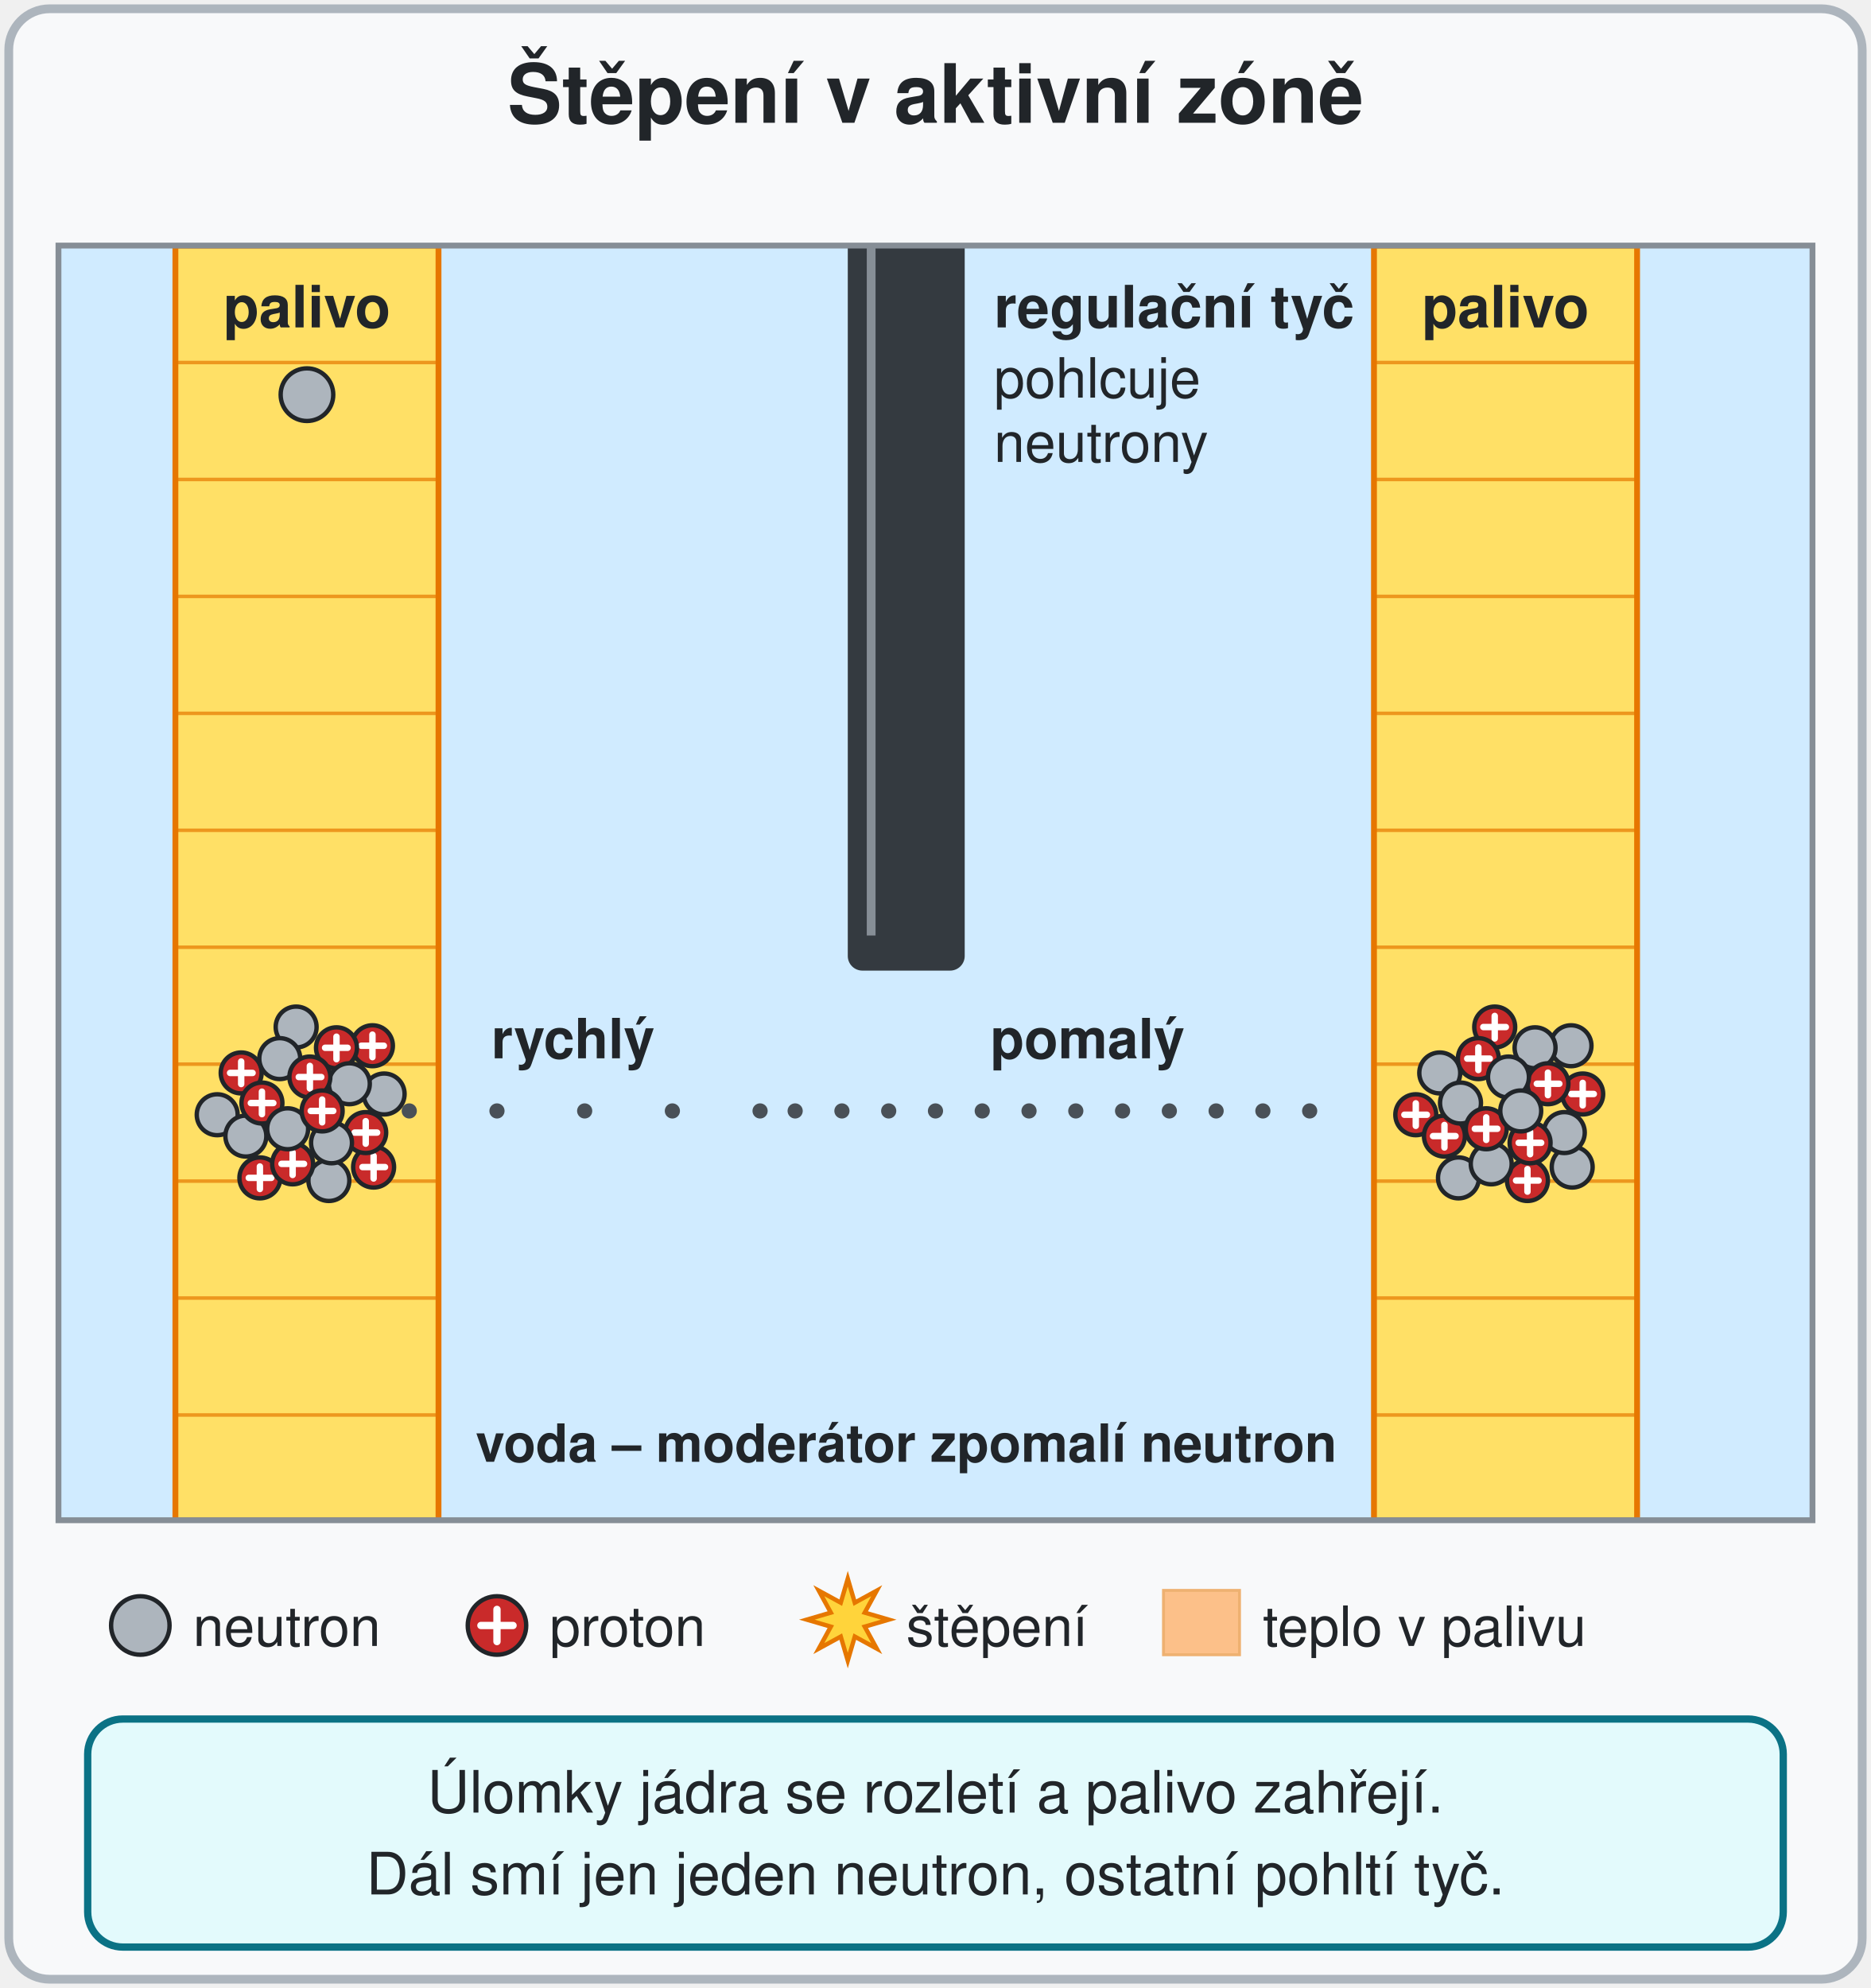
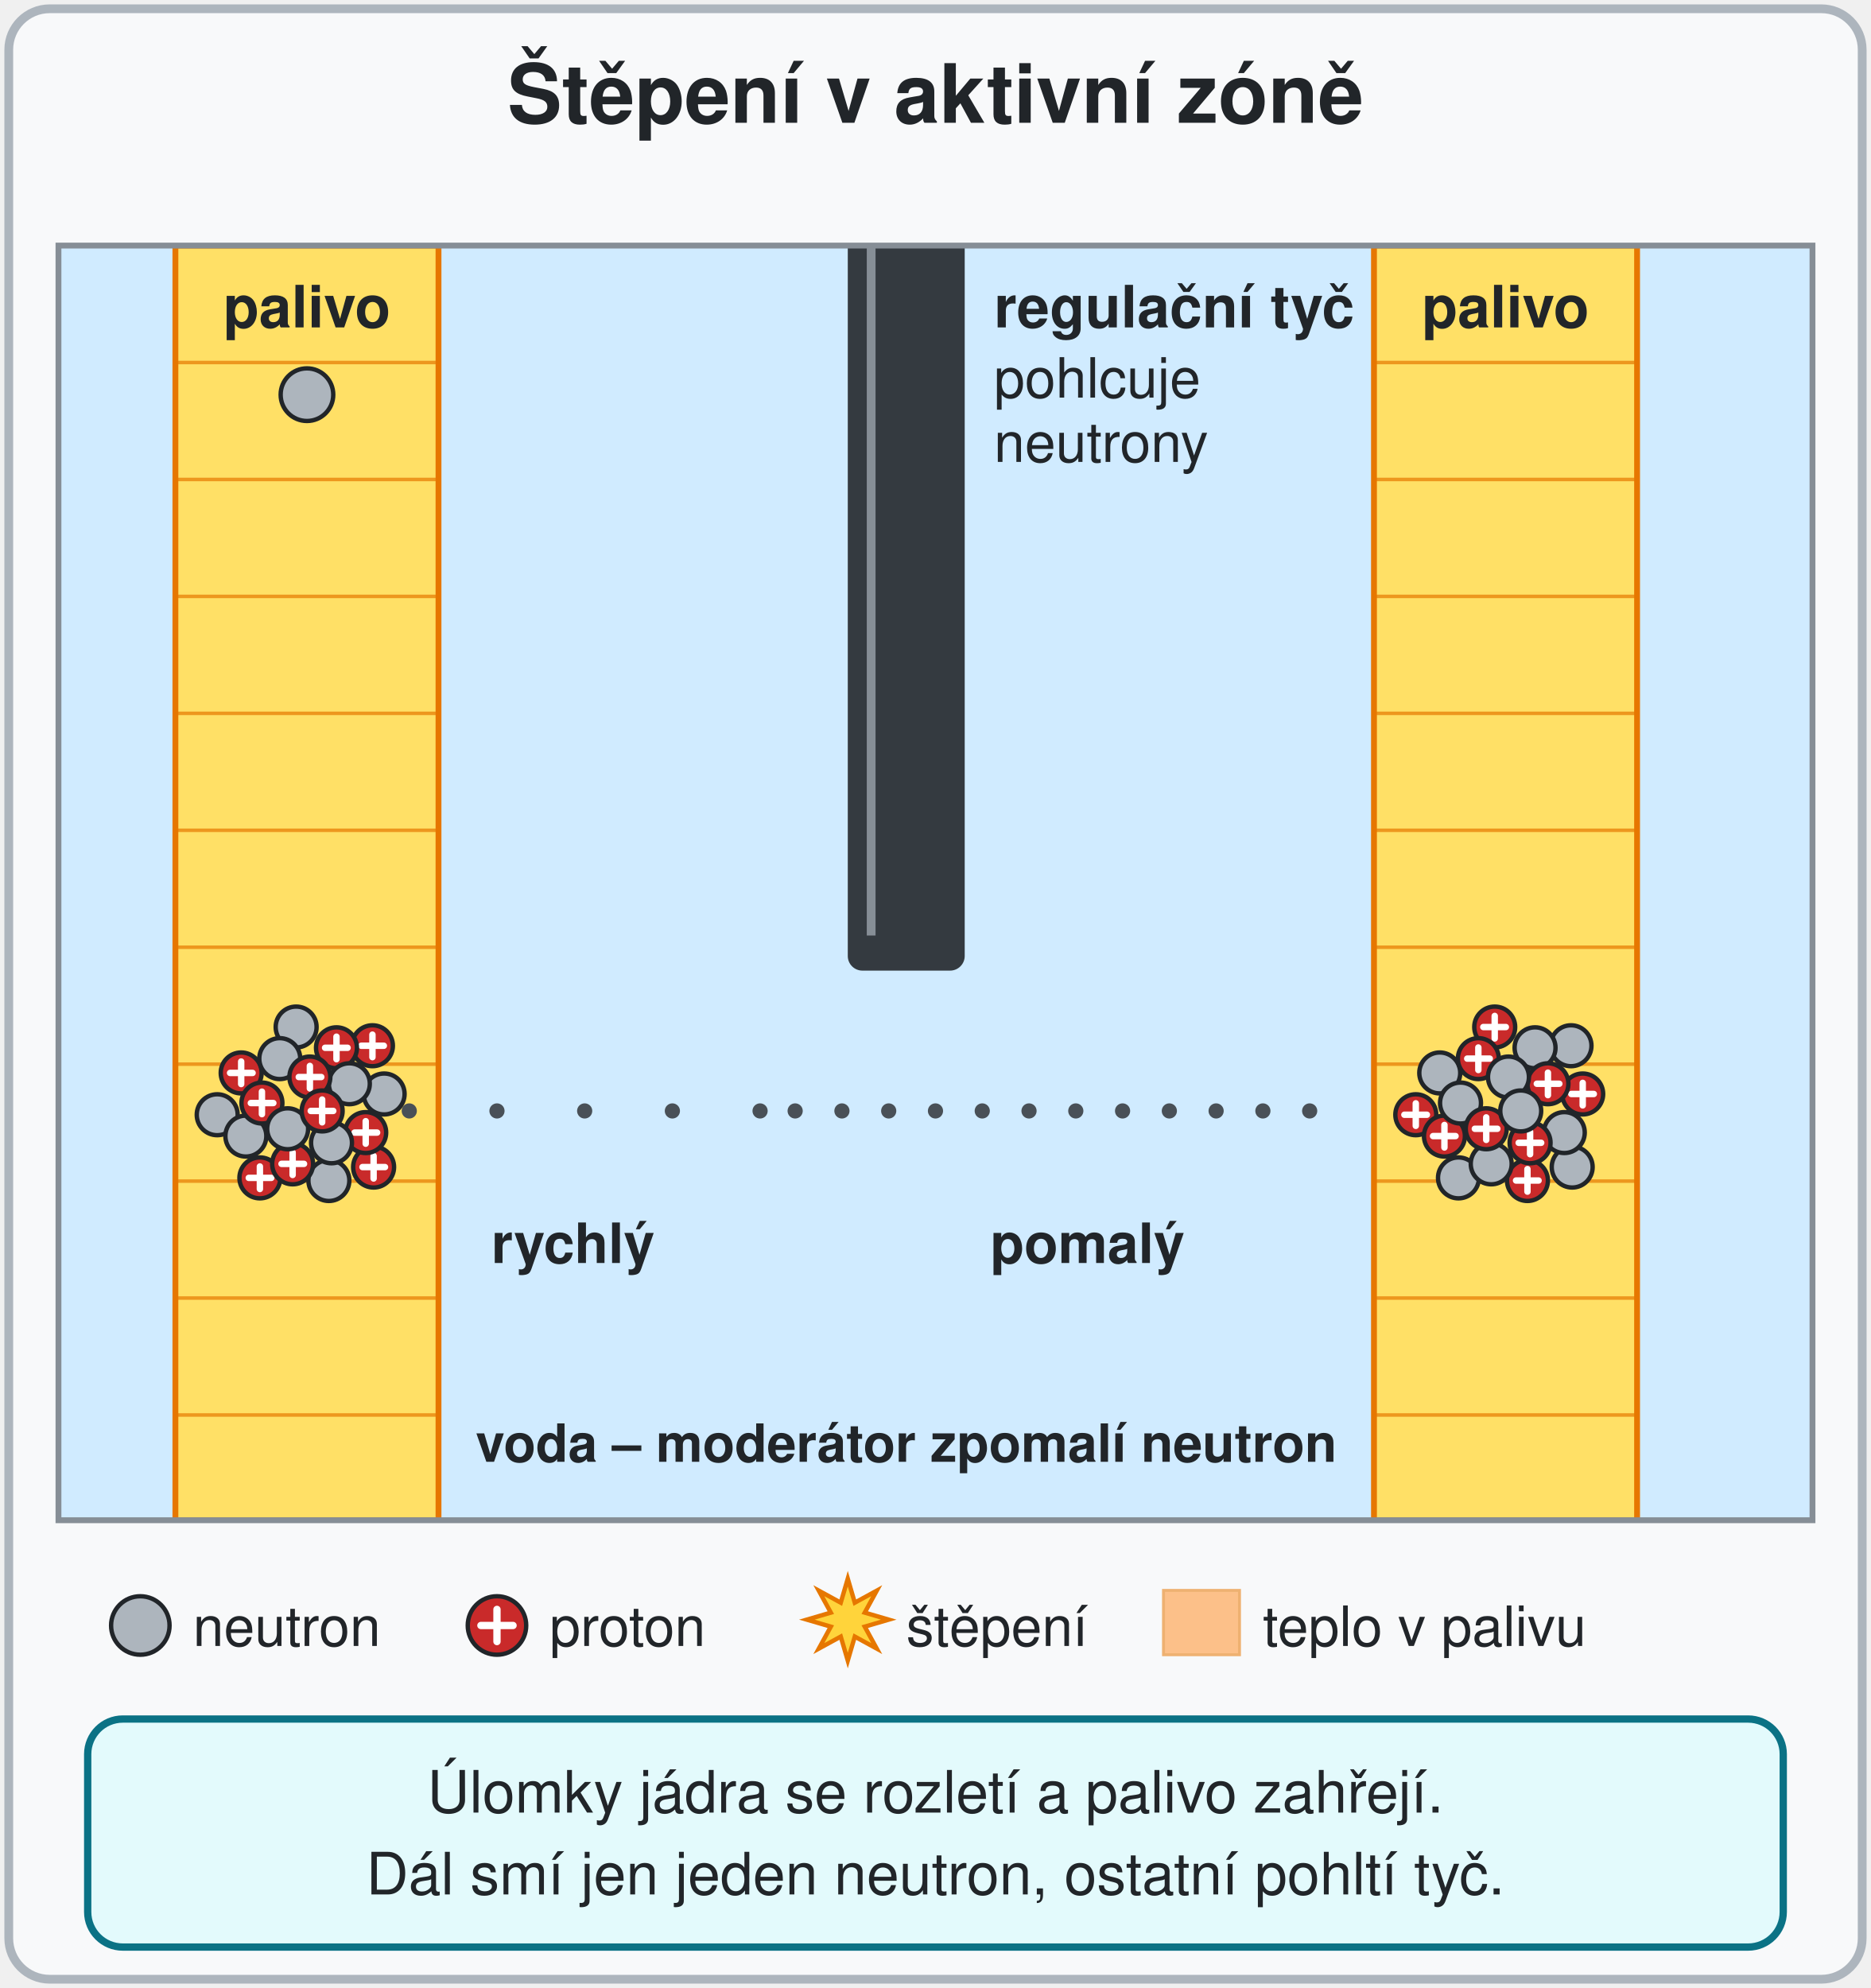
<svg xmlns="http://www.w3.org/2000/svg" viewBox="0 0 640 680" font-family="'Segoe UI', Helvetica, Arial, sans-serif" role="img" aria-label="Štěpení v aktivní zóně reaktoru. Vlevo a vpravo jsou palivové tyče s jádry uranu, mezi nimi voda a shora zasunutá regulační tyč. Neutron rozštěpí jádro v levé tyči, úlomky se rozletí a palivo se zahřeje. Ze tří uvolněných neutronů letí jeden rychle do vody, voda jako moderátor ho zpomalí a pomalý neutron rozštěpí jádro v pravé tyči. Zbylé dva neutrony pohltí regulační tyč. Totéž se opakuje, takže výkon zůstává stálý.">
  <style>
.n0 { animation: n0 10s linear infinite; }
@keyframes n0 { 0% { transform: translate(0, 0); opacity: 1; } 10% { transform: translate(0, 210px); opacity: 1; } 10.5%, 99% { transform: translate(0, 210px); opacity: 0; } 100% { transform: translate(0, 0); opacity: 0; } }
.u1 { animation: u1 10s linear infinite; }
@keyframes u1 { 0%, 10% { opacity: 1; } 11%, 97% { opacity: 0; } 100% { opacity: 1; } }
.u2 { animation: u2 10s linear infinite; }
@keyframes u2 { 0%, 48% { opacity: 1; } 49%, 97% { opacity: 0; } 100% { opacity: 1; } }
.fa1 { animation: fa1 10s linear infinite; }
@keyframes fa1 { 0%, 10% { transform: translate(0, 0); opacity: 0; } 11% { transform: translate(0, 0); opacity: 1; } 28% { transform: translate(0, -95px); opacity: 1; } 94% { transform: translate(0, -95px); opacity: 1; } 97%, 100% { transform: translate(0, -95px); opacity: 0; } }
.fb1 { animation: fb1 10s linear infinite; }
@keyframes fb1 { 0%, 10% { transform: translate(0, 0); opacity: 0; } 11% { transform: translate(0, 0); opacity: 1; } 28% { transform: translate(0, 95px); opacity: 1; } 94% { transform: translate(0, 95px); opacity: 1; } 97%, 100% { transform: translate(0, 95px); opacity: 0; } }
.fa2 { animation: fa2 10s linear infinite; }
@keyframes fa2 { 0%, 48% { transform: translate(0, 0); opacity: 0; } 49% { transform: translate(0, 0); opacity: 1; } 66% { transform: translate(0, -95px); opacity: 1; } 94% { transform: translate(0, -95px); opacity: 1; } 97%, 100% { transform: translate(0, -95px); opacity: 0; } }
.fb2 { animation: fb2 10s linear infinite; }
@keyframes fb2 { 0%, 48% { transform: translate(0, 0); opacity: 0; } 49% { transform: translate(0, 0); opacity: 1; } 66% { transform: translate(0, 95px); opacity: 1; } 94% { transform: translate(0, 95px); opacity: 1; } 97%, 100% { transform: translate(0, 95px); opacity: 0; } }
.z1 { animation: z1 10s linear infinite; }
@keyframes z1 { 0%, 10% { opacity: 0; } 12% { opacity: 1; } 15%, 100% { opacity: 0; } }
.z2 { animation: z2 10s linear infinite; }
@keyframes z2 { 0%, 48% { opacity: 0; } 50% { opacity: 1; } 53%, 100% { opacity: 0; } }
.h1 { animation: h1 10s linear infinite; }
@keyframes h1 { 0%, 10% { opacity: 0; } 20% { opacity: 0.55; } 90% { opacity: 0.35; } 97%, 100% { opacity: 0; } }
.h2 { animation: h2 10s linear infinite; }
@keyframes h2 { 0%, 48% { opacity: 0; } 58% { opacity: 0.55; } 90% { opacity: 0.35; } 97%, 100% { opacity: 0; } }
.n1 { animation: n1 10s linear infinite; }
@keyframes n1 { 0%, 9.5% { transform: translate(0, 0); opacity: 0; } 10% { transform: translate(0, 0); opacity: 1; } 20% { transform: translate(120px, 0px); opacity: 1; } 48% { transform: translate(345px, 0px); opacity: 1; } 48.5%, 100% { transform: translate(345px, 0px); opacity: 0; } }
.n2 { animation: n2 10s linear infinite; }
@keyframes n2 { 0%, 9.5% { transform: translate(0, 0); opacity: 0; } 10% { transform: translate(0, 0); opacity: 1; } 20% { transform: translate(160px, -95px); opacity: 1; } 20.5%, 100% { transform: translate(160px, -95px); opacity: 0; } }
.n3 { animation: n3 10s linear infinite; }
@keyframes n3 { 0%, 9.5% { transform: translate(0, 0); opacity: 0; } 10% { transform: translate(0, 0); opacity: 1; } 22% { transform: translate(168px, -62px); opacity: 1; } 22.5%, 100% { transform: translate(168px, -62px); opacity: 0; } }
.n4 { animation: n4 10s linear infinite; }
@keyframes n4 { 0%, 49.5% { transform: translate(0, 0); opacity: 0; } 50% { transform: translate(0, 0); opacity: 1; } 58% { transform: translate(-120px, 0px); opacity: 1; } 85% { transform: translate(-385px, 0px); opacity: 1; } 85.5%, 100% { transform: translate(-385px, 0px); opacity: 0; } }
.n5 { animation: n5 10s linear infinite; }
@keyframes n5 { 0%, 49.5% { transform: translate(0, 0); opacity: 0; } 50% { transform: translate(0, 0); opacity: 1; } 60% { transform: translate(-160px, -95px); opacity: 1; } 60.5%, 100% { transform: translate(-160px, -95px); opacity: 0; } }
.n6 { animation: n6 10s linear infinite; }
+ .lb1 { animation: lb1 10s step-end infinite; }
+ .lb2 { opacity: 0; animation: lb2 10s step-end infinite; }
+ @keyframes lb1 { 0% { opacity: 1; } 50% { opacity: 0; } }
+ @keyframes lb2 { 0% { opacity: 0; } 50% { opacity: 1; } }
@keyframes n6 { 0%, 49.5% { transform: translate(0, 0); opacity: 0; } 50% { transform: translate(0, 0); opacity: 1; } 62% { transform: translate(-168px, -62px); opacity: 1; } 62.5%, 100% { transform: translate(-168px, -62px); opacity: 0; } }
- @media (prefers-reduced-motion: reduce) { .n0, .n1, .n2, .n3, .n4, .n5, .n6, .u1, .u2, .fa1, .fb1, .fa2, .fb2, .z1, .z2, .h1, .h2 { animation: none; } .n0, .n1, .n2, .n3, .n4, .n5, .n6, .z1, .z2 { opacity: 0; } .fa1, .fb1, .fa2, .fb2, .h1, .h2 { opacity: 0; } }
+ @media (prefers-reduced-motion: reduce) { .lb1, .lb2 { animation: none; } .lb1 { opacity: 1; } .lb2 { opacity: 0; } .n0, .n1, .n2, .n3, .n4, .n5, .n6, .u1, .u2, .fa1, .fb1, .fa2, .fb2, .z1, .z2, .h1, .h2 { animation: none; } .n0, .n1, .n2, .n3, .n4, .n5, .n6, .z1, .z2 { opacity: 0; } .fa1, .fb1, .fa2, .fb2, .h1, .h2 { opacity: 0; } }
/* Předloha: PDF 20 Jaderný reaktor – text s. 2 (moderátor zpomaluje rychlé neutrony), s. 4–5 (regulační tyče pohlcují
   neutrony; po každém štěpení smí do další reakce jen jeden neutron, ostatní se pohltí), s. 7 (nová jádra se rozlétají,
   srážkami se materiál zahřívá). Obrázek k tomuto ději PDF nemá – vlastní obrázek navíc.
   Smyčka 10 s: neutron rozštěpí jádro v palivu → úlomky se rozletí (teplo) → 1 neutron zpomalí voda a rozštěpí další jádro,
   2 pohltí regulační tyč; totéž znovu. Bez animace = výchozí stav (dvě celá jádra) se stopou pohybu. */
</style>
  <rect x="3" y="3" width="634" height="674" rx="14" fill="#f8f9fa" stroke="#adb5bd" stroke-width="3" />
  <text x="320" y="42" font-size="28" font-weight="bold" fill="#212529" text-anchor="middle">Štěpení v aktivní zóně</text>
  <defs>
    <clipPath id="zona">
      <rect x="20" y="84" width="600" height="436" />
    </clipPath>
  </defs>
  <g clip-path="url(#zona)">
    <rect x="20" y="84" width="600" height="436" fill="#d0ebff" />
    <rect x="60" y="84" width="90" height="436" fill="#ffe066" stroke="#e67700" stroke-width="2" />
    <path d="M60 124h90" stroke="#e67700" stroke-width="1.2" opacity="0.7" />
    <path d="M60 164h90" stroke="#e67700" stroke-width="1.2" opacity="0.7" />
    <path d="M60 204h90" stroke="#e67700" stroke-width="1.2" opacity="0.7" />
    <path d="M60 244h90" stroke="#e67700" stroke-width="1.2" opacity="0.7" />
    <path d="M60 284h90" stroke="#e67700" stroke-width="1.2" opacity="0.7" />
    <path d="M60 324h90" stroke="#e67700" stroke-width="1.2" opacity="0.7" />
    <path d="M60 364h90" stroke="#e67700" stroke-width="1.2" opacity="0.7" />
    <path d="M60 404h90" stroke="#e67700" stroke-width="1.2" opacity="0.7" />
    <path d="M60 444h90" stroke="#e67700" stroke-width="1.2" opacity="0.7" />
    <path d="M60 484h90" stroke="#e67700" stroke-width="1.2" opacity="0.7" />
    <rect x="470" y="84" width="90" height="436" fill="#ffe066" stroke="#e67700" stroke-width="2" />
    <path d="M470 124h90" stroke="#e67700" stroke-width="1.2" opacity="0.7" />
    <path d="M470 164h90" stroke="#e67700" stroke-width="1.2" opacity="0.7" />
    <path d="M470 204h90" stroke="#e67700" stroke-width="1.2" opacity="0.7" />
    <path d="M470 244h90" stroke="#e67700" stroke-width="1.2" opacity="0.7" />
    <path d="M470 284h90" stroke="#e67700" stroke-width="1.2" opacity="0.7" />
    <path d="M470 324h90" stroke="#e67700" stroke-width="1.2" opacity="0.7" />
    <path d="M470 364h90" stroke="#e67700" stroke-width="1.2" opacity="0.7" />
    <path d="M470 404h90" stroke="#e67700" stroke-width="1.2" opacity="0.7" />
    <path d="M470 444h90" stroke="#e67700" stroke-width="1.2" opacity="0.7" />
    <path d="M470 484h90" stroke="#e67700" stroke-width="1.2" opacity="0.7" />
    <rect class="h1" x="60" y="84" width="90" height="436" fill="#ff922b" opacity="0" />
    <rect class="h2" x="470" y="84" width="90" height="436" fill="#ff922b" opacity="0" />
    <rect x="290" y="70" width="40" height="262" rx="5" fill="#343a40" />
    <path d="M298 80V320" stroke="#868e96" stroke-width="3" />
    <circle cx="140" cy="380" r="2.6" fill="#495057" />
    <circle cx="170" cy="380" r="2.6" fill="#495057" />
    <circle cx="200" cy="380" r="2.6" fill="#495057" />
    <circle cx="230" cy="380" r="2.6" fill="#495057" />
    <circle cx="260" cy="380" r="2.6" fill="#495057" />
    <circle cx="272" cy="380" r="2.6" fill="#495057" />
    <circle cx="288" cy="380" r="2.6" fill="#495057" />
    <circle cx="304" cy="380" r="2.6" fill="#495057" />
    <circle cx="320" cy="380" r="2.6" fill="#495057" />
    <circle cx="336" cy="380" r="2.6" fill="#495057" />
    <circle cx="352" cy="380" r="2.6" fill="#495057" />
    <circle cx="368" cy="380" r="2.6" fill="#495057" />
    <circle cx="384" cy="380" r="2.6" fill="#495057" />
    <circle cx="400" cy="380" r="2.6" fill="#495057" />
    <circle cx="416" cy="380" r="2.6" fill="#495057" />
    <circle cx="432" cy="380" r="2.6" fill="#495057" />
    <circle cx="448" cy="380" r="2.6" fill="#495057" />
    <g class="u1">
      <g>
        <circle cx="127.4" cy="357.7" r="7" fill="#c92a2a" stroke="#212529" stroke-width="1.5" />
        <path d="M123.6 357.7H131.3M127.4 353.9V361.6" stroke="#fff" stroke-width="2.2" stroke-linecap="round" />
      </g>
      <circle cx="74.3" cy="381.3" r="7" fill="#adb5bd" stroke="#212529" stroke-width="1.5" />
      <g>
        <circle cx="127.8" cy="399.2" r="7" fill="#c92a2a" stroke="#212529" stroke-width="1.5" />
        <path d="M124 399.2H131.7M127.8 395.4V403.1" stroke="#fff" stroke-width="2.2" stroke-linecap="round" />
      </g>
      <circle cx="101.3" cy="351.3" r="7" fill="#adb5bd" stroke="#212529" stroke-width="1.5" />
      <g>
        <circle cx="88.9" cy="402.9" r="7" fill="#c92a2a" stroke="#212529" stroke-width="1.5" />
        <path d="M85.1 402.9H92.8M88.9 399V406.7" stroke="#fff" stroke-width="2.2" stroke-linecap="round" />
      </g>
      <circle cx="131.4" cy="374.2" r="7" fill="#adb5bd" stroke="#212529" stroke-width="1.5" />
      <g>
        <circle cx="82.5" cy="367" r="7" fill="#c92a2a" stroke="#212529" stroke-width="1.5" />
        <path d="M78.7 367H86.4M82.5 363.1V370.8" stroke="#fff" stroke-width="2.2" stroke-linecap="round" />
      </g>
      <circle cx="112.5" cy="403.8" r="7" fill="#adb5bd" stroke="#212529" stroke-width="1.5" />
      <g>
        <circle cx="115.1" cy="358.4" r="7" fill="#c92a2a" stroke="#212529" stroke-width="1.5" />
        <path d="M111.2 358.4H118.9M115.1 354.6V362.3" stroke="#fff" stroke-width="2.2" stroke-linecap="round" />
      </g>
      <circle cx="84.1" cy="388.6" r="7" fill="#adb5bd" stroke="#212529" stroke-width="1.5" />
      <g>
        <circle cx="125.1" cy="387.4" r="7" fill="#c92a2a" stroke="#212529" stroke-width="1.5" />
        <path d="M121.3 387.4H129M125.1 383.5V391.2" stroke="#fff" stroke-width="2.2" stroke-linecap="round" />
      </g>
      <circle cx="95.7" cy="362.1" r="7" fill="#adb5bd" stroke="#212529" stroke-width="1.5" />
      <g>
        <circle cx="100.1" cy="398.1" r="7" fill="#c92a2a" stroke="#212529" stroke-width="1.5" />
        <path d="M96.3 398.1H104M100.1 394.2V401.9" stroke="#fff" stroke-width="2.2" stroke-linecap="round" />
      </g>
      <circle cx="119.5" cy="370.7" r="7" fill="#adb5bd" stroke="#212529" stroke-width="1.5" />
      <g>
        <circle cx="89.6" cy="377.3" r="7" fill="#c92a2a" stroke="#212529" stroke-width="1.5" />
        <path d="M85.8 377.3H93.5M89.6 373.4V381.1" stroke="#fff" stroke-width="2.2" stroke-linecap="round" />
      </g>
      <circle cx="113.4" cy="390.9" r="7" fill="#adb5bd" stroke="#212529" stroke-width="1.5" />
      <g>
        <circle cx="106" cy="368.4" r="7" fill="#c92a2a" stroke="#212529" stroke-width="1.5" />
        <path d="M102.2 368.4H109.9M106 364.6V372.3" stroke="#fff" stroke-width="2.2" stroke-linecap="round" />
      </g>
      <circle cx="98.4" cy="386.1" r="7" fill="#adb5bd" stroke="#212529" stroke-width="1.5" />
      <g>
        <circle cx="110.2" cy="380" r="7" fill="#c92a2a" stroke="#212529" stroke-width="1.5" />
        <path d="M106.3 380H114M110.2 376.1V383.9" stroke="#fff" stroke-width="2.2" stroke-linecap="round" />
      </g>
    </g>
    <g class="u2">
      <circle cx="537.4" cy="357.7" r="7" fill="#adb5bd" stroke="#212529" stroke-width="1.5" />
      <g>
        <circle cx="484.3" cy="381.3" r="7" fill="#c92a2a" stroke="#212529" stroke-width="1.5" />
        <path d="M480.4 381.3H488.1M484.3 377.4V385.1" stroke="#fff" stroke-width="2.2" stroke-linecap="round" />
      </g>
      <circle cx="537.8" cy="399.2" r="7" fill="#adb5bd" stroke="#212529" stroke-width="1.5" />
      <g>
        <circle cx="511.3" cy="351.3" r="7" fill="#c92a2a" stroke="#212529" stroke-width="1.5" />
        <path d="M507.4 351.3H515.1M511.3 347.5V355.2" stroke="#fff" stroke-width="2.2" stroke-linecap="round" />
      </g>
      <circle cx="498.9" cy="402.9" r="7" fill="#adb5bd" stroke="#212529" stroke-width="1.5" />
      <g>
        <circle cx="541.4" cy="374.2" r="7" fill="#c92a2a" stroke="#212529" stroke-width="1.5" />
        <path d="M537.5 374.2H545.2M541.4 370.4V378.1" stroke="#fff" stroke-width="2.2" stroke-linecap="round" />
      </g>
      <circle cx="492.5" cy="367" r="7" fill="#adb5bd" stroke="#212529" stroke-width="1.5" />
      <g>
        <circle cx="522.5" cy="403.8" r="7" fill="#c92a2a" stroke="#212529" stroke-width="1.5" />
        <path d="M518.6 403.8H526.3M522.5 399.9V407.6" stroke="#fff" stroke-width="2.2" stroke-linecap="round" />
      </g>
      <circle cx="525.1" cy="358.4" r="7" fill="#adb5bd" stroke="#212529" stroke-width="1.5" />
      <g>
        <circle cx="494.1" cy="388.6" r="7" fill="#c92a2a" stroke="#212529" stroke-width="1.5" />
        <path d="M490.2 388.6H497.9M494.1 384.8V392.5" stroke="#fff" stroke-width="2.2" stroke-linecap="round" />
      </g>
      <circle cx="535.1" cy="387.4" r="7" fill="#adb5bd" stroke="#212529" stroke-width="1.5" />
      <g>
        <circle cx="505.7" cy="362.1" r="7" fill="#c92a2a" stroke="#212529" stroke-width="1.5" />
        <path d="M501.9 362.1H509.6M505.7 358.3V366" stroke="#fff" stroke-width="2.2" stroke-linecap="round" />
      </g>
      <circle cx="510.1" cy="398.1" r="7" fill="#adb5bd" stroke="#212529" stroke-width="1.5" />
      <g>
        <circle cx="529.5" cy="370.7" r="7" fill="#c92a2a" stroke="#212529" stroke-width="1.5" />
        <path d="M525.7 370.7H533.4M529.5 366.9V374.6" stroke="#fff" stroke-width="2.2" stroke-linecap="round" />
      </g>
      <circle cx="499.6" cy="377.3" r="7" fill="#adb5bd" stroke="#212529" stroke-width="1.5" />
      <g>
        <circle cx="523.4" cy="390.9" r="7" fill="#c92a2a" stroke="#212529" stroke-width="1.5" />
        <path d="M519.5 390.9H527.2M523.4 387.1V394.8" stroke="#fff" stroke-width="2.2" stroke-linecap="round" />
      </g>
      <circle cx="516" cy="368.4" r="7" fill="#adb5bd" stroke="#212529" stroke-width="1.5" />
      <g>
        <circle cx="508.4" cy="386.1" r="7" fill="#c92a2a" stroke="#212529" stroke-width="1.5" />
        <path d="M504.5 386.1H512.2M508.4 382.2V389.9" stroke="#fff" stroke-width="2.2" stroke-linecap="round" />
      </g>
      <circle cx="520.2" cy="380" r="7" fill="#adb5bd" stroke="#212529" stroke-width="1.5" />
    </g>
    <g class="fa1" opacity="0">
      <circle cx="125.1" cy="387.4" r="7" fill="#adb5bd" stroke="#212529" stroke-width="1.5" />
      <g>
        <circle cx="95.7" cy="362.1" r="7" fill="#c92a2a" stroke="#212529" stroke-width="1.5" />
        <path d="M91.9 362.1H99.6M95.7 358.3V366" stroke="#fff" stroke-width="2.2" stroke-linecap="round" />
      </g>
      <circle cx="100.1" cy="398.1" r="7" fill="#adb5bd" stroke="#212529" stroke-width="1.5" />
      <g>
        <circle cx="119.5" cy="370.7" r="7" fill="#c92a2a" stroke="#212529" stroke-width="1.5" />
        <path d="M115.7 370.7H123.4M119.5 366.9V374.6" stroke="#fff" stroke-width="2.2" stroke-linecap="round" />
      </g>
      <circle cx="89.6" cy="377.3" r="7" fill="#adb5bd" stroke="#212529" stroke-width="1.5" />
      <g>
        <circle cx="113.4" cy="390.9" r="7" fill="#c92a2a" stroke="#212529" stroke-width="1.5" />
        <path d="M109.5 390.9H117.2M113.4 387.1V394.8" stroke="#fff" stroke-width="2.2" stroke-linecap="round" />
      </g>
      <circle cx="106" cy="368.4" r="7" fill="#adb5bd" stroke="#212529" stroke-width="1.5" />
      <g>
        <circle cx="98.4" cy="386.1" r="7" fill="#c92a2a" stroke="#212529" stroke-width="1.5" />
        <path d="M94.5 386.1H102.2M98.4 382.2V389.9" stroke="#fff" stroke-width="2.2" stroke-linecap="round" />
      </g>
      <circle cx="110.2" cy="380" r="7" fill="#adb5bd" stroke="#212529" stroke-width="1.5" />
    </g>
    <g class="fb1" opacity="0">
      <g>
        <circle cx="125.1" cy="387.4" r="7" fill="#c92a2a" stroke="#212529" stroke-width="1.5" />
        <path d="M121.3 387.4H129M125.1 383.5V391.2" stroke="#fff" stroke-width="2.2" stroke-linecap="round" />
      </g>
      <circle cx="95.7" cy="362.1" r="7" fill="#adb5bd" stroke="#212529" stroke-width="1.5" />
      <g>
        <circle cx="100.1" cy="398.1" r="7" fill="#c92a2a" stroke="#212529" stroke-width="1.5" />
        <path d="M96.3 398.1H104M100.1 394.2V401.9" stroke="#fff" stroke-width="2.2" stroke-linecap="round" />
      </g>
      <circle cx="119.5" cy="370.7" r="7" fill="#adb5bd" stroke="#212529" stroke-width="1.5" />
      <g>
        <circle cx="89.6" cy="377.3" r="7" fill="#c92a2a" stroke="#212529" stroke-width="1.5" />
        <path d="M85.8 377.3H93.5M89.6 373.4V381.1" stroke="#fff" stroke-width="2.2" stroke-linecap="round" />
      </g>
      <circle cx="113.4" cy="390.9" r="7" fill="#adb5bd" stroke="#212529" stroke-width="1.5" />
      <g>
        <circle cx="106" cy="368.4" r="7" fill="#c92a2a" stroke="#212529" stroke-width="1.5" />
        <path d="M102.2 368.4H109.9M106 364.6V372.3" stroke="#fff" stroke-width="2.2" stroke-linecap="round" />
      </g>
      <circle cx="98.4" cy="386.1" r="7" fill="#adb5bd" stroke="#212529" stroke-width="1.5" />
      <g>
        <circle cx="110.2" cy="380" r="7" fill="#c92a2a" stroke="#212529" stroke-width="1.5" />
        <path d="M106.3 380H114M110.2 376.1V383.9" stroke="#fff" stroke-width="2.2" stroke-linecap="round" />
      </g>
    </g>
    <g class="fa2" opacity="0">
      <circle cx="535.1" cy="387.4" r="7" fill="#adb5bd" stroke="#212529" stroke-width="1.5" />
      <g>
        <circle cx="505.7" cy="362.1" r="7" fill="#c92a2a" stroke="#212529" stroke-width="1.5" />
        <path d="M501.9 362.1H509.6M505.7 358.3V366" stroke="#fff" stroke-width="2.2" stroke-linecap="round" />
      </g>
      <circle cx="510.1" cy="398.1" r="7" fill="#adb5bd" stroke="#212529" stroke-width="1.5" />
      <g>
        <circle cx="529.5" cy="370.7" r="7" fill="#c92a2a" stroke="#212529" stroke-width="1.5" />
        <path d="M525.7 370.7H533.4M529.5 366.9V374.6" stroke="#fff" stroke-width="2.2" stroke-linecap="round" />
      </g>
      <circle cx="499.6" cy="377.3" r="7" fill="#adb5bd" stroke="#212529" stroke-width="1.5" />
      <g>
        <circle cx="523.4" cy="390.9" r="7" fill="#c92a2a" stroke="#212529" stroke-width="1.5" />
        <path d="M519.5 390.9H527.2M523.4 387.1V394.8" stroke="#fff" stroke-width="2.2" stroke-linecap="round" />
      </g>
      <circle cx="516" cy="368.4" r="7" fill="#adb5bd" stroke="#212529" stroke-width="1.5" />
      <g>
        <circle cx="508.4" cy="386.1" r="7" fill="#c92a2a" stroke="#212529" stroke-width="1.5" />
        <path d="M504.5 386.1H512.2M508.4 382.2V389.9" stroke="#fff" stroke-width="2.2" stroke-linecap="round" />
      </g>
      <circle cx="520.2" cy="380" r="7" fill="#adb5bd" stroke="#212529" stroke-width="1.5" />
    </g>
    <g class="fb2" opacity="0">
      <g>
        <circle cx="535.1" cy="387.4" r="7" fill="#c92a2a" stroke="#212529" stroke-width="1.5" />
        <path d="M531.3 387.4H539M535.1 383.5V391.2" stroke="#fff" stroke-width="2.2" stroke-linecap="round" />
      </g>
      <circle cx="505.7" cy="362.1" r="7" fill="#adb5bd" stroke="#212529" stroke-width="1.5" />
      <g>
        <circle cx="510.1" cy="398.1" r="7" fill="#c92a2a" stroke="#212529" stroke-width="1.5" />
        <path d="M506.3 398.1H514M510.1 394.2V401.9" stroke="#fff" stroke-width="2.2" stroke-linecap="round" />
      </g>
      <circle cx="529.5" cy="370.7" r="7" fill="#adb5bd" stroke="#212529" stroke-width="1.5" />
      <g>
        <circle cx="499.6" cy="377.3" r="7" fill="#c92a2a" stroke="#212529" stroke-width="1.5" />
        <path d="M495.8 377.3H503.5M499.6 373.4V381.1" stroke="#fff" stroke-width="2.2" stroke-linecap="round" />
      </g>
      <circle cx="523.4" cy="390.9" r="7" fill="#adb5bd" stroke="#212529" stroke-width="1.5" />
      <g>
        <circle cx="516" cy="368.4" r="7" fill="#c92a2a" stroke="#212529" stroke-width="1.5" />
        <path d="M512.2 368.4H519.9M516 364.6V372.3" stroke="#fff" stroke-width="2.2" stroke-linecap="round" />
      </g>
      <circle cx="508.4" cy="386.1" r="7" fill="#adb5bd" stroke="#212529" stroke-width="1.5" />
      <g>
        <circle cx="520.2" cy="380" r="7" fill="#c92a2a" stroke="#212529" stroke-width="1.5" />
        <path d="M516.3 380H524M520.2 376.1V383.9" stroke="#fff" stroke-width="2.2" stroke-linecap="round" />
      </g>
    </g>
    <g class="z1" opacity="0">
      <polygon points="105,346 110.9,365.9 129,356 119.1,374.1 139,380 119.1,385.9 129,404 110.9,394.1 105,414 99.1,394.1 81,404 90.9,385.9 71,380 90.9,374.1 81,356 99.1,365.9" fill="#ffd43b" stroke="#e67700" stroke-width="1.5" />
    </g>
    <g class="z2" opacity="0">
      <polygon points="515,346 520.9,365.9 539,356 529.1,374.1 549,380 529.1,385.9 539,404 520.9,394.1 515,414 509.1,394.1 491,404 500.9,385.9 481,380 500.9,374.1 491,356 509.1,365.9" fill="#ffd43b" stroke="#e67700" stroke-width="1.5" />
    </g>
    <g class="n0">
      <circle cx="105" cy="135" r="9" fill="#adb5bd" stroke="#212529" stroke-width="1.5" />
    </g>
    <g class="n1" opacity="0">
      <circle cx="130" cy="380" r="9" fill="#adb5bd" stroke="#212529" stroke-width="1.5" />
    </g>
    <g class="n2" opacity="0">
      <circle cx="130" cy="365" r="9" fill="#adb5bd" stroke="#212529" stroke-width="1.5" />
    </g>
    <g class="n3" opacity="0">
      <circle cx="130" cy="395" r="9" fill="#adb5bd" stroke="#212529" stroke-width="1.5" />
    </g>
    <g class="n4" opacity="0">
      <circle cx="540" cy="380" r="9" fill="#adb5bd" stroke="#212529" stroke-width="1.5" />
    </g>
    <g class="n5" opacity="0">
      <circle cx="490" cy="365" r="9" fill="#adb5bd" stroke="#212529" stroke-width="1.5" />
    </g>
    <g class="n6" opacity="0">
      <circle cx="490" cy="395" r="9" fill="#adb5bd" stroke="#212529" stroke-width="1.5" />
    </g>
  </g>
  <rect x="20" y="84" width="600" height="436" fill="none" stroke="#868e96" stroke-width="2" />
  <text x="105" y="112" font-size="20" font-weight="bold" fill="#212529" text-anchor="middle">palivo</text>
  <text x="515" y="112" font-size="20" font-weight="bold" fill="#212529" text-anchor="middle">palivo</text>
  <text x="340" y="112" font-size="20" font-weight="bold" fill="#212529" text-anchor="start">regulační tyč</text>
  <text x="340" y="136" font-size="19" fill="#212529" text-anchor="start">pohlcuje</text>
  <text x="340" y="158" font-size="19" fill="#212529" text-anchor="start">neutrony</text>
-   <text x="196" y="362" font-size="19" font-weight="bold" fill="#212529" text-anchor="middle">rychlý</text>
-   <text x="372" y="362" font-size="19" font-weight="bold" fill="#212529" text-anchor="middle">pomalý</text>
+   <g class="lb1">
+     <text x="196" y="432" font-size="19" font-weight="bold" fill="#212529" text-anchor="middle">rychlý</text>
+     <text x="372" y="432" font-size="19" font-weight="bold" fill="#212529" text-anchor="middle">pomalý</text>
+   </g>
+   <g class="lb2">
+     <text x="444" y="432" font-size="19" font-weight="bold" fill="#212529" text-anchor="middle">rychlý</text>
+     <text x="268" y="432" font-size="19" font-weight="bold" fill="#212529" text-anchor="middle">pomalý</text>
+   </g>
  <text x="310" y="500" font-size="18" font-weight="bold" fill="#212529" text-anchor="middle">voda – moderátor zpomalí neutron</text>
  <circle cx="48" cy="556" r="10" fill="#adb5bd" stroke="#212529" stroke-width="1.5" />
  <text x="66" y="563" font-size="19" fill="#212529" text-anchor="start">neutron</text>
  <g>
    <circle cx="170" cy="556" r="10" fill="#c92a2a" stroke="#212529" stroke-width="1.5" />
    <path d="M164.5 556H175.5M170 550.5V561.5" stroke="#fff" stroke-width="2.5" stroke-linecap="round" />
  </g>
  <text x="188" y="563" font-size="19" fill="#212529" text-anchor="start">proton</text>
  <polygon points="290,540 292.4,548.2 299.9,544.1 295.8,551.6 304,554 295.8,556.4 299.9,563.9 292.4,559.8 290,568 287.6,559.8 280.1,563.9 284.2,556.4 276,554 284.2,551.6 280.1,544.1 287.6,548.2" fill="#ffd43b" stroke="#e67700" stroke-width="1.5" />
  <text x="310" y="563" font-size="19" fill="#212529" text-anchor="start">štěpení</text>
  <rect x="398" y="544" width="26" height="22" fill="#ff922b" opacity="0.55" stroke="#e67700" />
  <text x="432" y="563" font-size="19" fill="#212529" text-anchor="start">teplo v palivu</text>
  <rect x="30" y="588" width="580" height="78" rx="12" fill="#e3fafc" stroke="#0b7285" stroke-width="2.5" />
  <text x="320" y="620" font-size="20" fill="#212529" text-anchor="middle">Úlomky jádra se rozletí a palivo zahřejí.</text>
  <text x="320" y="648" font-size="20" fill="#212529" text-anchor="middle">Dál smí jen jeden neutron, ostatní pohltí tyč.</text>
</svg>
